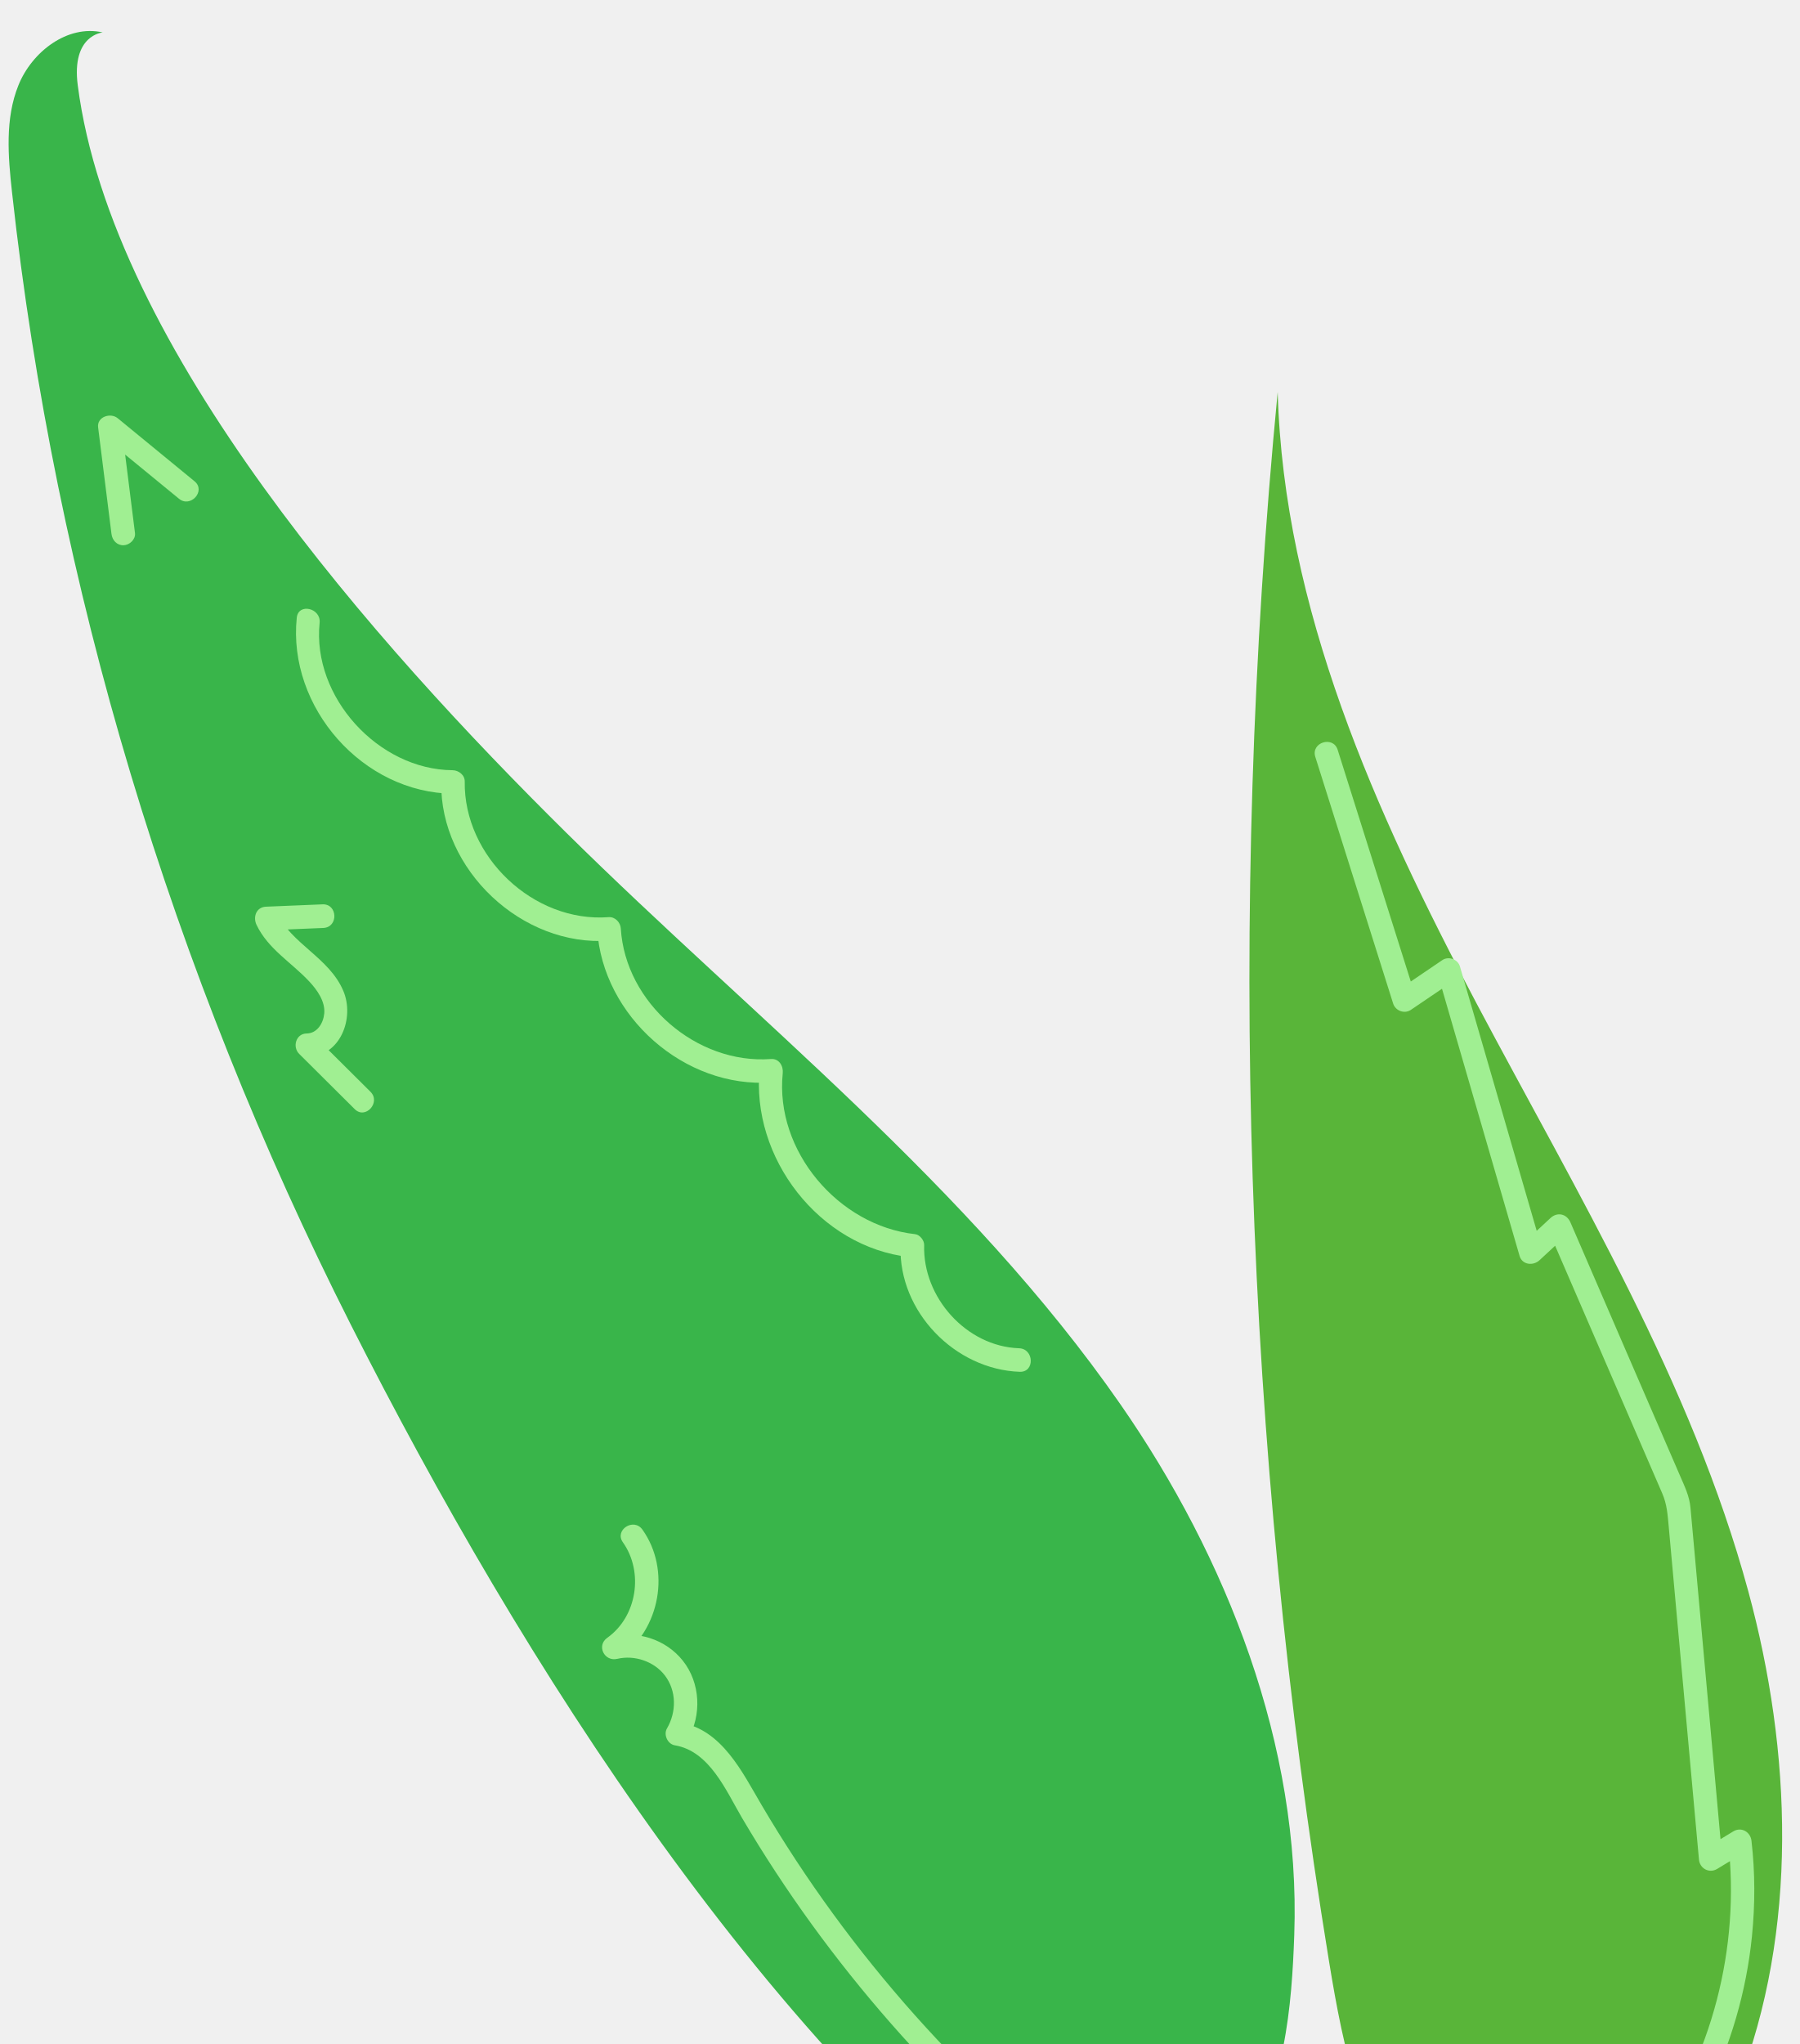
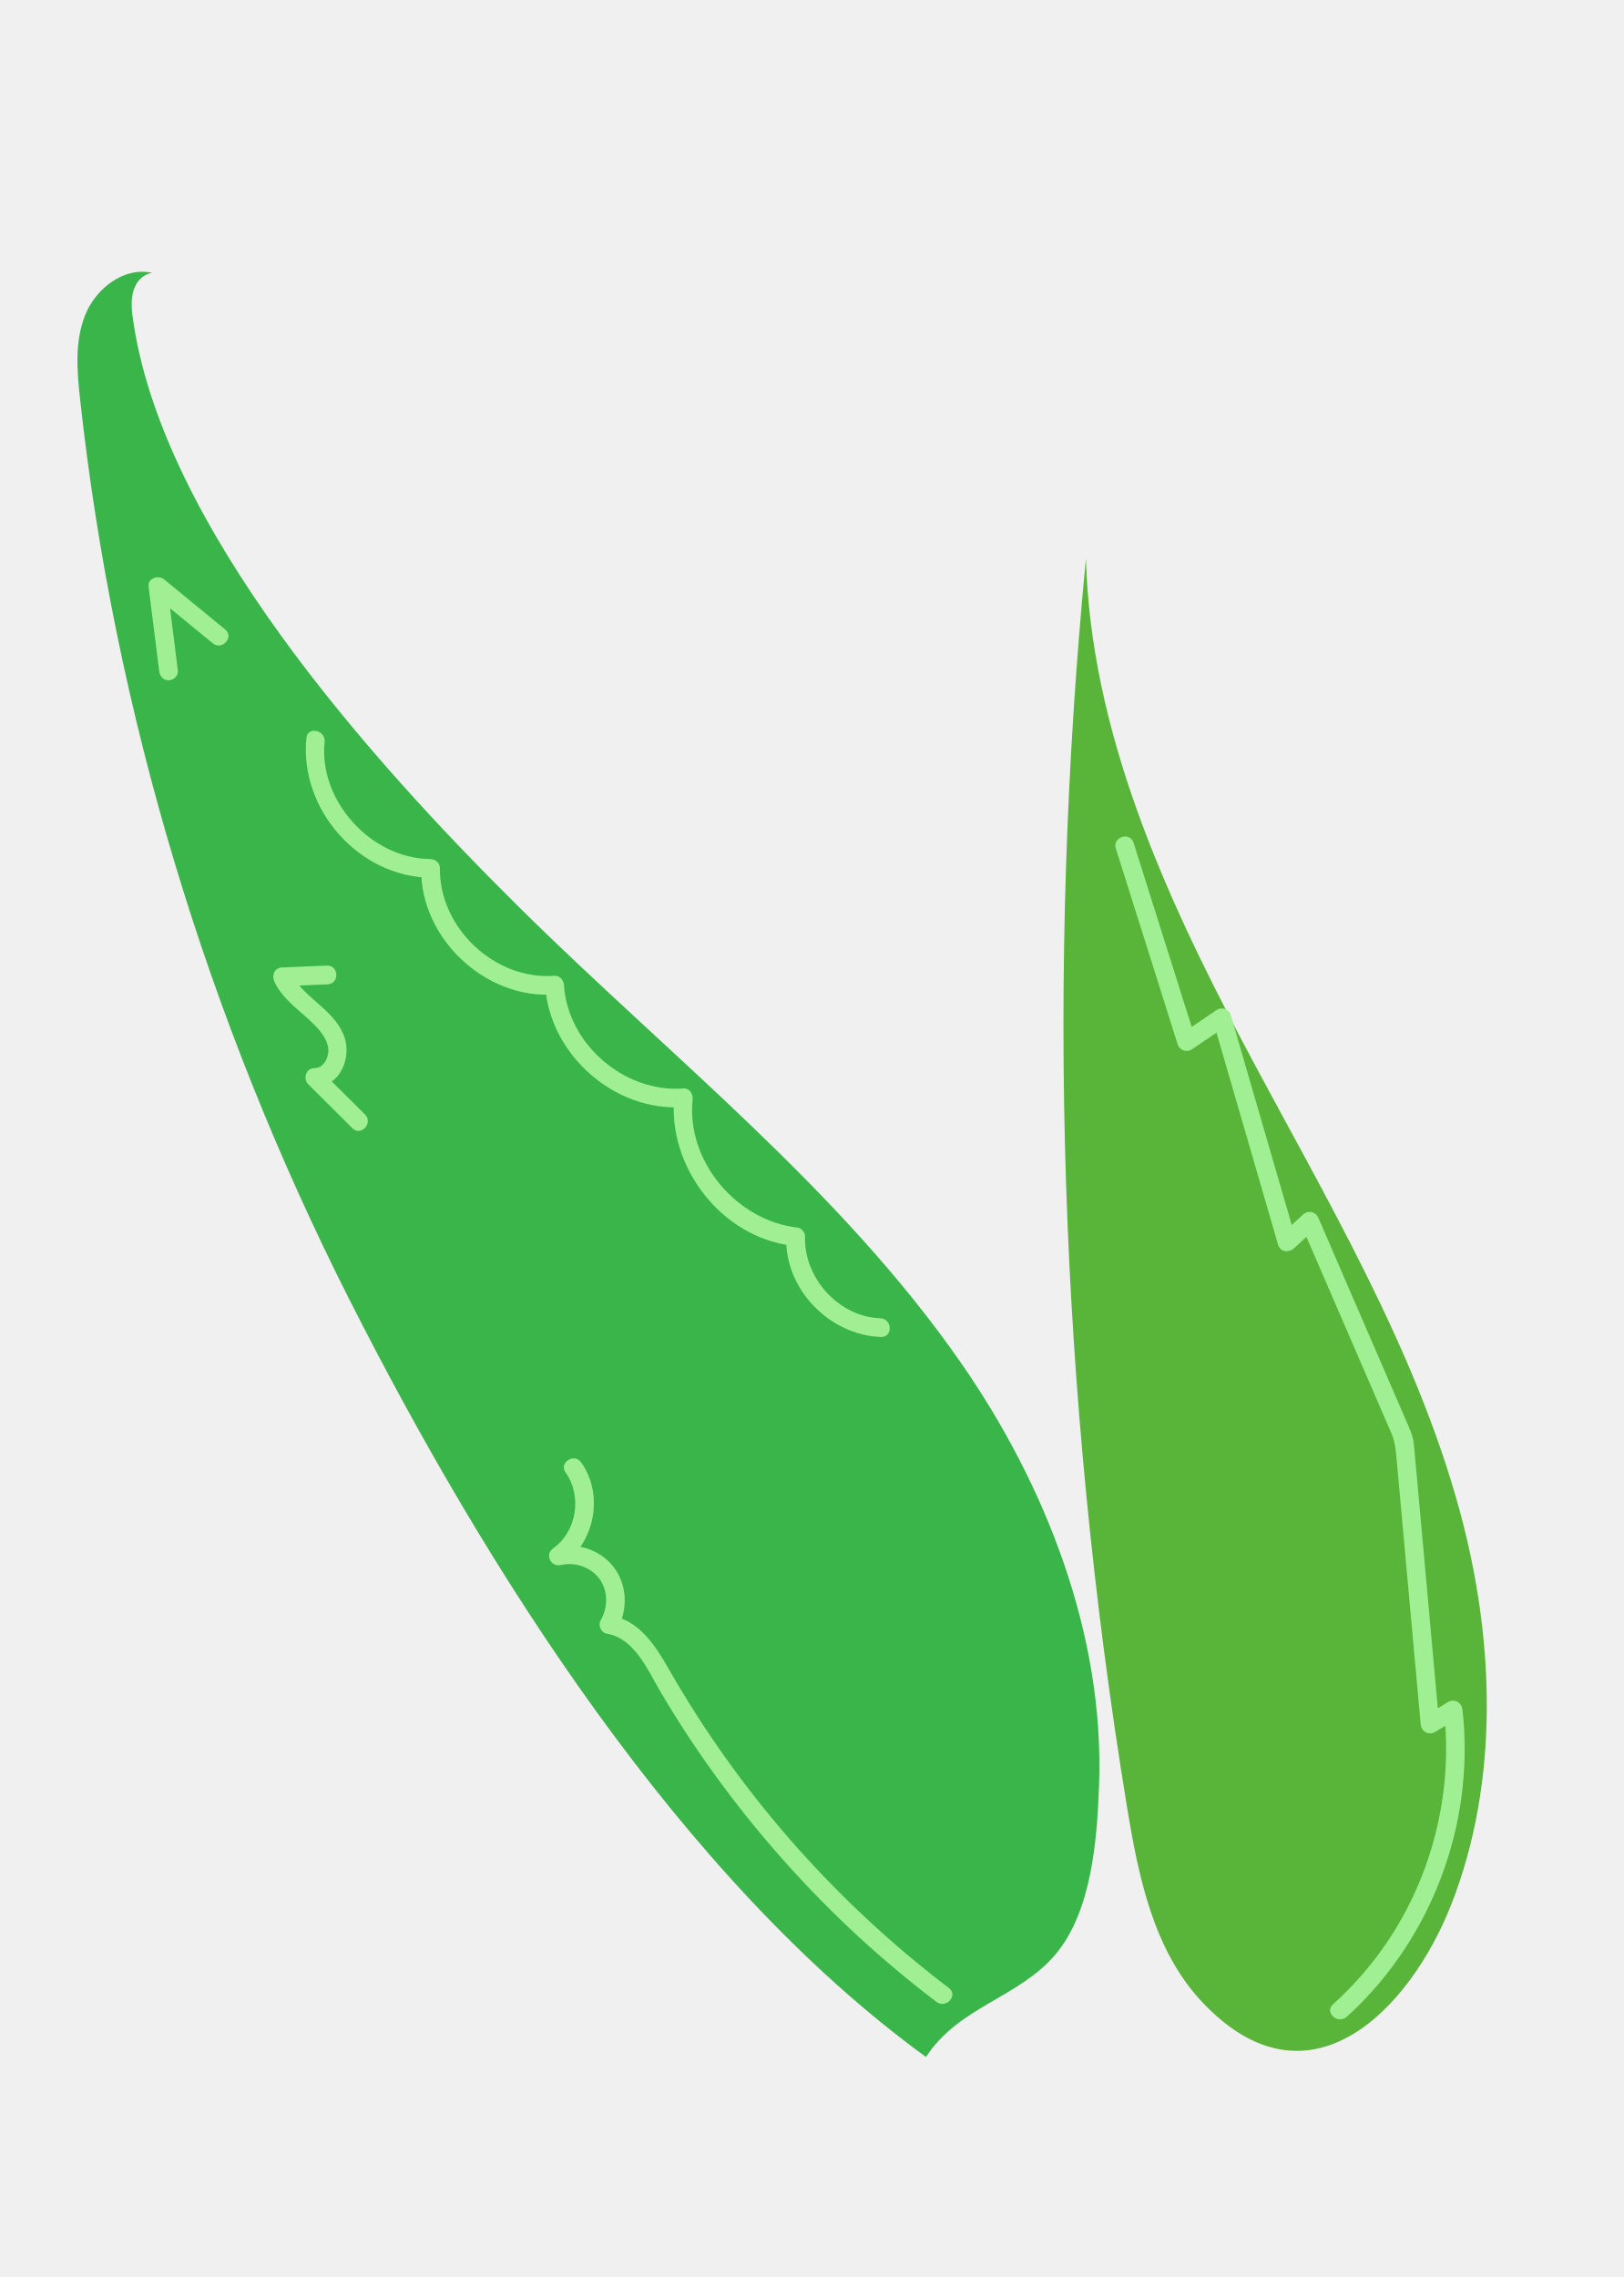
- <svg xmlns="http://www.w3.org/2000/svg" width="81" height="92" viewBox="0 0 81 92" fill="none">
-   <g clip-path="url(#clip0_193_93)">
-     <path d="M50.431 63.195C43.603 53.372 34.004 45.89 25.497 37.484C16.989 29.078 5.035 15.701 3.5 3.837C3.206 1.567 4.624 1.46 4.624 1.46C3.039 1.097 1.437 2.33 0.83 3.837C0.221 5.346 0.363 7.036 0.541 8.652C2.487 26.393 7.751 43.737 15.806 59.649C23.455 74.757 34.555 92.431 48.459 102.536C50.322 99.673 53.677 99.204 55.773 96.75C57.866 94.297 58.158 90.153 58.266 87.091C58.566 78.58 55.228 70.096 50.431 63.195Z" fill="#39B54A" />
-     <path d="M78.706 71.623C76.152 62.224 71.036 53.774 66.476 45.171C61.917 36.568 57.791 27.377 57.52 17.644C55.244 41.165 56.022 64.979 59.835 88.303C60.484 92.271 61.334 96.465 64.085 99.402C70.137 105.859 75.872 99.856 78.214 93.906C80.979 86.867 80.66 78.82 78.706 71.623Z" fill="#59B539" />
-     <path d="M8.759 21.663C7.605 20.715 6.452 19.771 5.297 18.823C4.977 18.56 4.357 18.757 4.417 19.236C4.618 20.834 4.818 22.436 5.019 24.034C5.054 24.318 5.266 24.553 5.569 24.542C5.835 24.531 6.112 24.277 6.077 23.993C5.875 22.395 5.676 20.793 5.475 19.195C5.182 19.333 4.886 19.471 4.594 19.608C5.748 20.556 6.902 21.5 8.056 22.447C8.573 22.878 9.285 22.097 8.759 21.663Z" fill="#A0EF92" />
-     <path d="M14.523 40.704C13.673 40.738 12.82 40.773 11.972 40.81C11.531 40.829 11.382 41.278 11.549 41.628C12.069 42.718 13.125 43.32 13.921 44.175C14.273 44.55 14.649 45.073 14.597 45.618C14.556 46.056 14.277 46.514 13.802 46.517C13.319 46.523 13.156 47.125 13.469 47.435C14.302 48.264 15.138 49.094 15.97 49.923C16.451 50.401 17.159 49.618 16.678 49.14C15.845 48.312 15.009 47.481 14.177 46.653C14.067 46.957 13.955 47.266 13.845 47.571C15.331 47.552 15.974 45.812 15.454 44.596C14.819 43.099 13.12 42.494 12.434 41.055C12.292 41.329 12.152 41.599 12.011 41.873C12.86 41.839 13.713 41.804 14.562 41.767C15.244 41.73 15.201 40.677 14.523 40.704Z" fill="#A0EF92" />
-     <path d="M28.041 69.418C28.986 70.75 28.684 72.762 27.337 73.718C26.841 74.072 27.209 74.801 27.786 74.665C28.562 74.481 29.446 74.776 29.934 75.415C30.462 76.111 30.456 77.058 30.026 77.797C29.861 78.078 30.055 78.501 30.379 78.556C31.946 78.815 32.689 80.606 33.404 81.822C34.375 83.471 35.423 85.069 36.546 86.617C38.787 89.704 41.318 92.588 44.091 95.211C45.668 96.699 47.326 98.103 49.054 99.415C49.59 99.824 50.303 99.044 49.762 98.632C43.539 93.905 38.256 87.986 34.289 81.249C33.415 79.766 32.504 77.843 30.61 77.53C30.728 77.784 30.845 78.035 30.962 78.289C31.598 77.201 31.535 75.748 30.741 74.748C29.96 73.767 28.67 73.38 27.465 73.667C27.613 73.982 27.765 74.295 27.914 74.613C29.713 73.34 30.211 70.666 28.925 68.853C28.532 68.291 27.647 68.864 28.041 69.418Z" fill="#A0EF92" />
-     <path d="M72.294 100.259C76.007 96.907 78.373 92.122 78.871 87.148C79.014 85.718 79.015 84.281 78.849 82.853C78.803 82.454 78.394 82.211 78.031 82.43C77.591 82.695 77.156 82.963 76.716 83.229C76.99 83.371 77.26 83.51 77.534 83.652C77.184 79.778 76.831 75.903 76.481 72.029C76.396 71.075 76.306 70.121 76.222 69.169C76.183 68.734 76.141 68.301 76.104 67.87C76.057 67.338 75.842 66.908 75.632 66.421C74.867 64.655 74.102 62.886 73.337 61.12C72.457 59.085 71.577 57.05 70.698 55.017C70.532 54.635 70.113 54.535 69.802 54.822C69.374 55.221 68.947 55.619 68.519 56.013C68.816 56.078 69.114 56.142 69.415 56.208C68.186 51.972 66.956 47.733 65.724 43.498C65.628 43.174 65.212 43.025 64.932 43.214C64.267 43.666 63.602 44.117 62.933 44.57C63.196 44.663 63.462 44.756 63.725 44.853C62.556 41.152 61.388 37.447 60.219 33.746C60.013 33.099 59.007 33.418 59.213 34.066C60.382 37.767 61.55 41.472 62.719 45.173C62.822 45.495 63.225 45.648 63.511 45.457C64.176 45.005 64.841 44.554 65.51 44.101C65.247 44.008 64.981 43.915 64.718 43.818C65.947 48.054 67.177 52.293 68.409 56.528C68.529 56.941 69.026 56.982 69.306 56.723C69.733 56.325 70.16 55.927 70.589 55.532C70.291 55.468 69.994 55.404 69.692 55.337C71.222 58.872 72.748 62.404 74.279 65.939C74.463 66.368 74.651 66.796 74.835 67.224C75.045 67.712 75.074 68.171 75.122 68.695C75.208 69.65 75.297 70.604 75.382 71.556C75.557 73.465 75.727 75.371 75.902 77.28C76.095 79.419 76.292 81.558 76.485 83.697C76.521 84.103 76.945 84.334 77.302 84.121C77.742 83.855 78.178 83.587 78.618 83.322C78.344 83.18 78.074 83.04 77.8 82.899C78.353 87.667 77.059 92.61 74.251 96.505C73.448 97.617 72.532 98.636 71.516 99.553C71.007 100.007 71.796 100.712 72.294 100.259Z" fill="#A0EF92" />
-     <path d="M45.877 60.685C43.502 60.602 41.531 58.389 41.605 56.042C41.612 55.833 41.411 55.572 41.193 55.549C37.749 55.168 34.88 51.804 35.238 48.307C35.273 47.986 35.076 47.635 34.702 47.666C31.361 47.912 28.15 45.144 27.948 41.789C27.93 41.514 27.69 41.258 27.398 41.281C24.024 41.538 20.871 38.556 20.922 35.176C20.928 34.882 20.646 34.669 20.373 34.667C17.034 34.644 14.044 31.373 14.389 28.033C14.457 27.365 13.429 27.127 13.36 27.803C12.944 31.838 16.335 35.697 20.414 35.725C20.23 35.555 20.048 35.388 19.864 35.217C19.802 39.155 23.512 42.635 27.435 42.337C27.251 42.166 27.069 41.999 26.885 41.828C27.124 45.737 30.819 49.007 34.737 48.718C34.559 48.505 34.379 48.289 34.201 48.076C33.786 52.1 36.88 56.131 40.953 56.582C40.816 56.419 40.678 56.252 40.541 56.089C40.453 59.038 42.991 61.643 45.911 61.745C46.596 61.763 46.552 60.706 45.877 60.685Z" fill="#A0EF92" />
-   </g>
-   <defs>
-     <clipPath id="clip0_193_93">
-       <rect width="81" height="92" fill="white" />
-     </clipPath>
-   </defs>
+ <svg xmlns="http://www.w3.org/2000/svg" width="92" height="129" viewBox="0 0 92 129" fill="none">
+   <path d="M54.431 77.195C47.603 67.372 38.004 59.89 29.497 51.484C20.989 43.078 9.035 29.701 7.5 17.837C7.206 15.567 8.624 15.46 8.624 15.46C7.039 15.097 5.437 16.33 4.83 17.837C4.221 19.346 4.363 21.036 4.541 22.652C6.487 40.393 11.751 57.737 19.806 73.649C27.455 88.757 38.555 106.431 52.459 116.536C54.322 113.673 57.677 113.204 59.773 110.75C61.866 108.297 62.158 104.153 62.266 101.091C62.566 92.58 59.228 84.096 54.431 77.195Z" fill="#39B54A" />
+   <path d="M82.706 85.623C80.152 76.224 75.036 67.774 70.476 59.171C65.917 50.568 61.791 41.377 61.52 31.644C59.244 55.165 60.022 78.979 63.835 102.303C64.484 106.271 65.334 110.465 68.085 113.402C74.137 119.859 79.872 113.856 82.214 107.906C84.979 100.867 84.66 92.82 82.706 85.623Z" fill="#59B539" />
+   <path d="M12.759 35.663C11.605 34.715 10.451 33.771 9.297 32.823C8.977 32.56 8.357 32.757 8.417 33.236C8.618 34.834 8.818 36.436 9.019 38.033C9.054 38.318 9.266 38.553 9.569 38.542C9.835 38.531 10.112 38.277 10.077 37.993C9.875 36.395 9.676 34.793 9.475 33.195C9.182 33.333 8.886 33.471 8.594 33.608C9.748 34.556 10.902 35.5 12.056 36.447C12.573 36.877 13.285 36.097 12.759 35.663Z" fill="#A0EF92" />
+   <path d="M18.523 54.704C17.673 54.738 16.82 54.773 15.972 54.81C15.531 54.829 15.382 55.278 15.549 55.628C16.069 56.718 17.125 57.32 17.921 58.175C18.273 58.55 18.649 59.073 18.597 59.618C18.556 60.056 18.277 60.514 17.802 60.517C17.32 60.523 17.157 61.125 17.469 61.435C18.302 62.264 19.138 63.094 19.97 63.923C20.451 64.401 21.159 63.618 20.678 63.14C19.846 62.312 19.009 61.481 18.177 60.653C18.067 60.957 17.955 61.266 17.845 61.571C19.331 61.552 19.974 59.812 19.454 58.596C18.819 57.099 17.12 56.494 16.434 55.055C16.292 55.329 16.152 55.599 16.011 55.873C16.86 55.839 17.713 55.804 18.562 55.767C19.244 55.73 19.201 54.677 18.523 54.704Z" fill="#A0EF92" />
+   <path d="M32.041 83.418C32.986 84.75 32.684 86.762 31.337 87.718C30.841 88.072 31.209 88.801 31.786 88.665C32.562 88.481 33.446 88.776 33.934 89.415C34.462 90.111 34.456 91.058 34.027 91.797C33.861 92.078 34.055 92.501 34.379 92.556C35.946 92.815 36.689 94.606 37.404 95.822C38.375 97.471 39.423 99.069 40.546 100.617C42.787 103.704 45.318 106.588 48.091 109.211C49.669 110.699 51.326 112.103 53.054 113.415C53.59 113.824 54.303 113.044 53.762 112.632C47.539 107.905 42.256 101.986 38.289 95.249C37.415 93.766 36.504 91.843 34.61 91.53C34.728 91.784 34.845 92.035 34.962 92.289C35.599 91.201 35.535 89.748 34.741 88.748C33.96 87.767 32.67 87.38 31.465 87.667C31.613 87.982 31.765 88.295 31.914 88.613C33.713 87.34 34.211 84.666 32.925 82.853C32.532 82.291 31.647 82.864 32.041 83.418Z" fill="#A0EF92" />
+   <path d="M76.294 114.259C80.007 110.907 82.373 106.122 82.871 101.148C83.014 99.718 83.015 98.281 82.849 96.853C82.803 96.454 82.394 96.211 82.031 96.43C81.591 96.695 81.156 96.963 80.716 97.229C80.99 97.371 81.26 97.51 81.534 97.652C81.184 93.778 80.831 89.903 80.481 86.029C80.396 85.075 80.306 84.121 80.222 83.169C80.183 82.734 80.141 82.301 80.104 81.87C80.057 81.338 79.842 80.908 79.632 80.421C78.867 78.655 78.102 76.886 77.337 75.121C76.457 73.085 75.577 71.049 74.698 69.017C74.532 68.635 74.113 68.535 73.802 68.823C73.374 69.221 72.947 69.619 72.519 70.013C72.816 70.078 73.114 70.142 73.415 70.208C72.186 65.972 70.956 61.733 69.724 57.498C69.628 57.174 69.212 57.025 68.932 57.214C68.267 57.666 67.602 58.117 66.933 58.57C67.196 58.663 67.462 58.756 67.725 58.853C66.556 55.152 65.388 51.447 64.219 47.746C64.013 47.099 63.007 47.418 63.213 48.066C64.382 51.767 65.55 55.472 66.719 59.173C66.822 59.495 67.225 59.648 67.511 59.457C68.176 59.005 68.841 58.554 69.51 58.101C69.247 58.008 68.981 57.915 68.718 57.818C69.947 62.054 71.177 66.293 72.409 70.528C72.529 70.941 73.026 70.982 73.306 70.723C73.733 70.325 74.16 69.927 74.589 69.532C74.291 69.468 73.994 69.404 73.692 69.337C75.222 72.872 76.748 76.404 78.279 79.939C78.463 80.368 78.651 80.796 78.835 81.224C79.045 81.712 79.074 82.171 79.122 82.695C79.208 83.65 79.297 84.604 79.382 85.556C79.557 87.465 79.727 89.371 79.902 91.28C80.095 93.419 80.292 95.558 80.485 97.697C80.521 98.103 80.945 98.334 81.302 98.121C81.742 97.855 82.178 97.587 82.618 97.322C82.344 97.18 82.074 97.04 81.8 96.899C82.353 101.667 81.059 106.61 78.251 110.505C77.448 111.617 76.532 112.636 75.516 113.553C75.007 114.007 75.796 114.712 76.294 114.259Z" fill="#A0EF92" />
+   <path d="M49.877 74.685C47.502 74.602 45.531 72.388 45.605 70.042C45.612 69.833 45.411 69.572 45.193 69.549C41.749 69.168 38.88 65.804 39.238 62.307C39.273 61.986 39.076 61.635 38.702 61.666C35.361 61.912 32.151 59.144 31.948 55.789C31.93 55.514 31.69 55.258 31.398 55.281C28.024 55.538 24.871 52.556 24.922 49.176C24.928 48.882 24.646 48.669 24.373 48.667C21.034 48.644 18.045 45.373 18.389 42.033C18.457 41.365 17.429 41.127 17.36 41.803C16.944 45.838 20.335 49.697 24.414 49.725C24.23 49.555 24.048 49.388 23.864 49.217C23.802 53.155 27.512 56.635 31.435 56.337C31.251 56.166 31.069 55.999 30.885 55.828C31.124 59.737 34.819 63.007 38.737 62.718C38.559 62.505 38.379 62.289 38.201 62.076C37.786 66.1 40.881 70.131 44.953 70.582C44.816 70.419 44.678 70.252 44.541 70.089C44.453 73.038 46.991 75.643 49.911 75.745C50.596 75.763 50.552 74.706 49.877 74.685Z" fill="#A0EF92" />
</svg>
